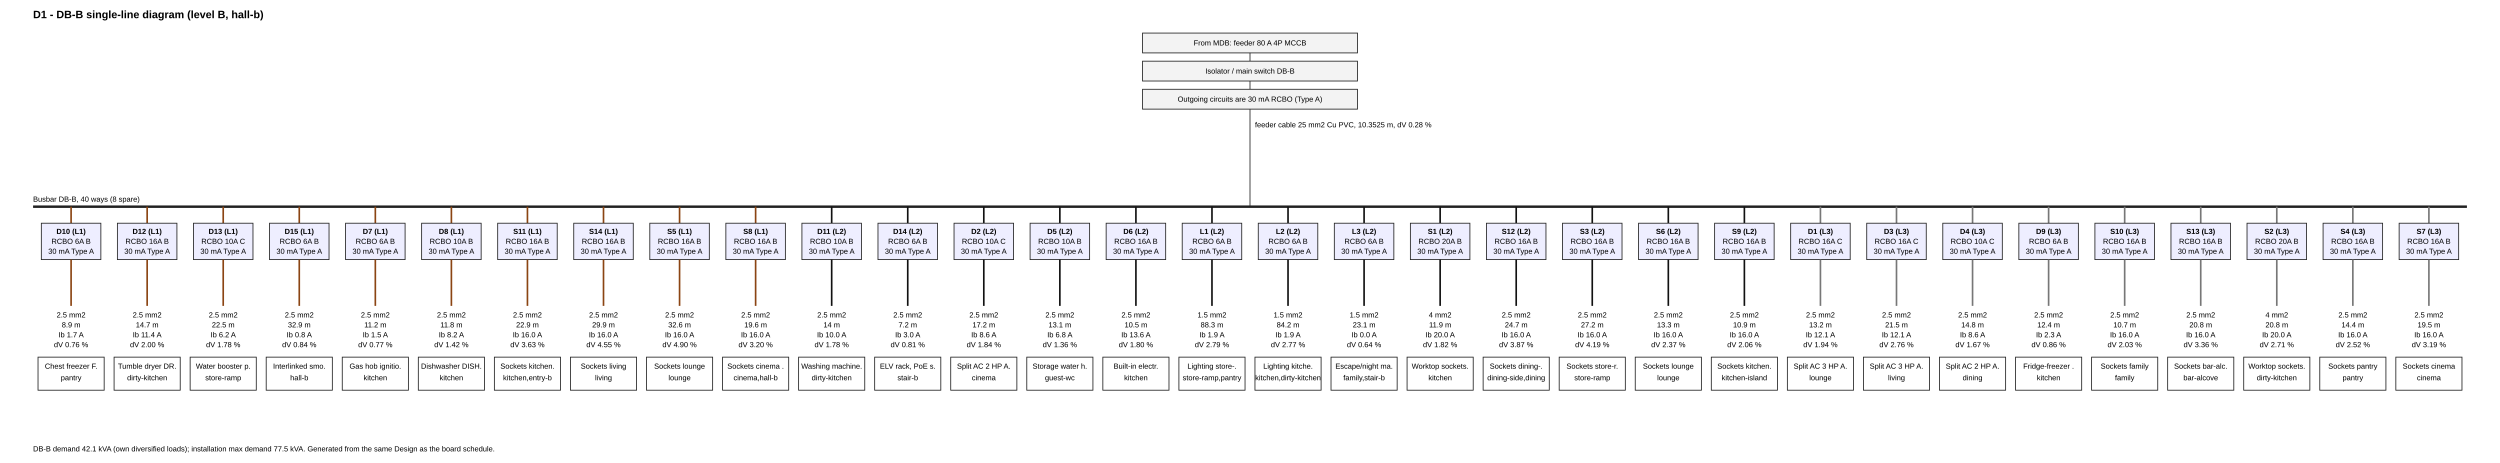
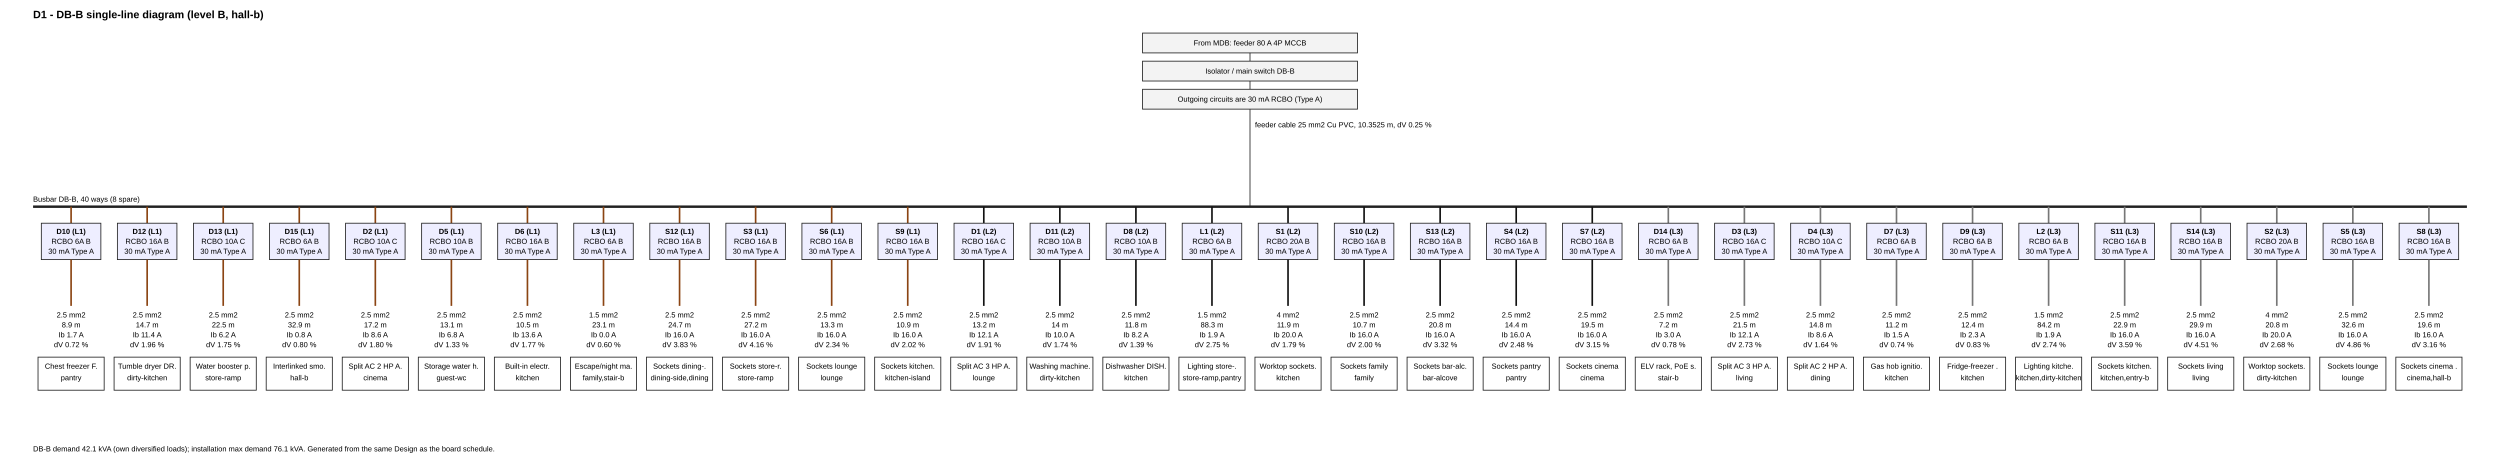
<svg xmlns="http://www.w3.org/2000/svg" width="3024" height="560" viewBox="0 0 3024 560" font-family="Arial,sans-serif" font-size="9">
  <rect width="3024" height="560" fill="#fff" />
  <text x="40" y="22" font-size="13" font-weight="bold">D1 - DB-B single-line diagram (level B, hall-b)</text>
  <rect x="1382" y="40" width="260" height="24" fill="#f3f3f3" stroke="#222" />
  <text x="1512" y="55" text-anchor="middle">From MDB: feeder 80 A 4P MCCB</text>
  <line x1="1512" y1="64" x2="1512" y2="74" stroke="#222" />
  <rect x="1382" y="74" width="260" height="24" fill="#f3f3f3" stroke="#222" />
  <text x="1512" y="89" text-anchor="middle">Isolator / main switch DB-B</text>
  <line x1="1512" y1="98" x2="1512" y2="108" stroke="#222" />
  <rect x="1382" y="108" width="260" height="24" fill="#f3f3f3" stroke="#222" />
  <text x="1512" y="123" text-anchor="middle">Outgoing circuits are 30 mA RCBO (Type A)</text>
  <line x1="1512" y1="132" x2="1512" y2="250" stroke="#222" />
-   <text x="1518" y="154">feeder cable 25 mm2 Cu PVC, 10.3525 m, dV 0.28 %</text>
+   <text x="1518" y="154">feeder cable 25 mm2 Cu PVC, 10.3525 m, dV 0.25 %</text>
  <line x1="40" y1="250" x2="2984" y2="250" stroke="#222" stroke-width="3" />
  <text x="40" y="244">Busbar DB-B, 40 ways (8 spare)</text>
  <g id="DB-B/D10">
    <line x1="86" y1="250" x2="86" y2="270" stroke="#8b4513" stroke-width="2" />
    <rect x="50" y="270" width="72" height="44" fill="#eef" stroke="#222" />
    <text x="86" y="283" text-anchor="middle" font-weight="bold">D10 (L1)</text>
    <text x="86" y="295" text-anchor="middle">RCBO 6A B</text>
    <text x="86" y="307" text-anchor="middle">30 mA Type A</text>
    <line x1="86" y1="314" x2="86" y2="370" stroke="#8b4513" stroke-width="2" />
    <text x="86" y="384" text-anchor="middle">2.5 mm2</text>
    <text x="86" y="396" text-anchor="middle">8.9 m</text>
    <text x="86" y="408" text-anchor="middle">Ib 1.7 A</text>
-     <text x="86" y="420" text-anchor="middle">dV 0.76 %</text>
+     <text x="86" y="420" text-anchor="middle">dV 0.72 %</text>
    <rect x="46" y="432" width="80" height="40" fill="#fff" stroke="#222" />
    <text x="86" y="446" text-anchor="middle">Chest freezer F.</text>
    <text x="86" y="460" text-anchor="middle">pantry</text>
  </g>
  <g id="DB-B/D12">
    <line x1="178" y1="250" x2="178" y2="270" stroke="#8b4513" stroke-width="2" />
    <rect x="142" y="270" width="72" height="44" fill="#eef" stroke="#222" />
    <text x="178" y="283" text-anchor="middle" font-weight="bold">D12 (L1)</text>
    <text x="178" y="295" text-anchor="middle">RCBO 16A B</text>
    <text x="178" y="307" text-anchor="middle">30 mA Type A</text>
    <line x1="178" y1="314" x2="178" y2="370" stroke="#8b4513" stroke-width="2" />
    <text x="178" y="384" text-anchor="middle">2.5 mm2</text>
    <text x="178" y="396" text-anchor="middle">14.7 m</text>
    <text x="178" y="408" text-anchor="middle">Ib 11.4 A</text>
-     <text x="178" y="420" text-anchor="middle">dV 2.00 %</text>
+     <text x="178" y="420" text-anchor="middle">dV 1.96 %</text>
    <rect x="138" y="432" width="80" height="40" fill="#fff" stroke="#222" />
    <text x="178" y="446" text-anchor="middle">Tumble dryer DR.</text>
    <text x="178" y="460" text-anchor="middle">dirty-kitchen</text>
  </g>
  <g id="DB-B/D13">
    <line x1="270" y1="250" x2="270" y2="270" stroke="#8b4513" stroke-width="2" />
    <rect x="234" y="270" width="72" height="44" fill="#eef" stroke="#222" />
    <text x="270" y="283" text-anchor="middle" font-weight="bold">D13 (L1)</text>
    <text x="270" y="295" text-anchor="middle">RCBO 10A C</text>
    <text x="270" y="307" text-anchor="middle">30 mA Type A</text>
    <line x1="270" y1="314" x2="270" y2="370" stroke="#8b4513" stroke-width="2" />
    <text x="270" y="384" text-anchor="middle">2.5 mm2</text>
    <text x="270" y="396" text-anchor="middle">22.5 m</text>
    <text x="270" y="408" text-anchor="middle">Ib 6.2 A</text>
-     <text x="270" y="420" text-anchor="middle">dV 1.78 %</text>
+     <text x="270" y="420" text-anchor="middle">dV 1.75 %</text>
    <rect x="230" y="432" width="80" height="40" fill="#fff" stroke="#222" />
    <text x="270" y="446" text-anchor="middle">Water booster p.</text>
    <text x="270" y="460" text-anchor="middle">store-ramp</text>
  </g>
  <g id="DB-B/D15">
    <line x1="362" y1="250" x2="362" y2="270" stroke="#8b4513" stroke-width="2" />
    <rect x="326" y="270" width="72" height="44" fill="#eef" stroke="#222" />
    <text x="362" y="283" text-anchor="middle" font-weight="bold">D15 (L1)</text>
    <text x="362" y="295" text-anchor="middle">RCBO 6A B</text>
    <text x="362" y="307" text-anchor="middle">30 mA Type A</text>
    <line x1="362" y1="314" x2="362" y2="370" stroke="#8b4513" stroke-width="2" />
    <text x="362" y="384" text-anchor="middle">2.5 mm2</text>
    <text x="362" y="396" text-anchor="middle">32.9 m</text>
    <text x="362" y="408" text-anchor="middle">Ib 0.8 A</text>
-     <text x="362" y="420" text-anchor="middle">dV 0.84 %</text>
+     <text x="362" y="420" text-anchor="middle">dV 0.80 %</text>
    <rect x="322" y="432" width="80" height="40" fill="#fff" stroke="#222" />
    <text x="362" y="446" text-anchor="middle">Interlinked smo.</text>
    <text x="362" y="460" text-anchor="middle">hall-b</text>
  </g>
-   <g id="DB-B/D7">
+   <g id="DB-B/D2">
    <line x1="454" y1="250" x2="454" y2="270" stroke="#8b4513" stroke-width="2" />
    <rect x="418" y="270" width="72" height="44" fill="#eef" stroke="#222" />
-     <text x="454" y="283" text-anchor="middle" font-weight="bold">D7 (L1)</text>
-     <text x="454" y="295" text-anchor="middle">RCBO 6A B</text>
+     <text x="454" y="283" text-anchor="middle" font-weight="bold">D2 (L1)</text>
+     <text x="454" y="295" text-anchor="middle">RCBO 10A C</text>
    <text x="454" y="307" text-anchor="middle">30 mA Type A</text>
    <line x1="454" y1="314" x2="454" y2="370" stroke="#8b4513" stroke-width="2" />
    <text x="454" y="384" text-anchor="middle">2.5 mm2</text>
-     <text x="454" y="396" text-anchor="middle">11.2 m</text>
-     <text x="454" y="408" text-anchor="middle">Ib 1.5 A</text>
-     <text x="454" y="420" text-anchor="middle">dV 0.77 %</text>
+     <text x="454" y="396" text-anchor="middle">17.2 m</text>
+     <text x="454" y="408" text-anchor="middle">Ib 8.6 A</text>
+     <text x="454" y="420" text-anchor="middle">dV 1.80 %</text>
    <rect x="414" y="432" width="80" height="40" fill="#fff" stroke="#222" />
-     <text x="454" y="446" text-anchor="middle">Gas hob ignitio.</text>
-     <text x="454" y="460" text-anchor="middle">kitchen</text>
-   </g>
-   <g id="DB-B/D8">
+     <text x="454" y="446" text-anchor="middle">Split AC 2 HP A.</text>
+     <text x="454" y="460" text-anchor="middle">cinema</text>
+   </g>
+   <g id="DB-B/D5">
    <line x1="546" y1="250" x2="546" y2="270" stroke="#8b4513" stroke-width="2" />
    <rect x="510" y="270" width="72" height="44" fill="#eef" stroke="#222" />
-     <text x="546" y="283" text-anchor="middle" font-weight="bold">D8 (L1)</text>
+     <text x="546" y="283" text-anchor="middle" font-weight="bold">D5 (L1)</text>
    <text x="546" y="295" text-anchor="middle">RCBO 10A B</text>
    <text x="546" y="307" text-anchor="middle">30 mA Type A</text>
    <line x1="546" y1="314" x2="546" y2="370" stroke="#8b4513" stroke-width="2" />
    <text x="546" y="384" text-anchor="middle">2.5 mm2</text>
-     <text x="546" y="396" text-anchor="middle">11.8 m</text>
-     <text x="546" y="408" text-anchor="middle">Ib 8.2 A</text>
-     <text x="546" y="420" text-anchor="middle">dV 1.42 %</text>
+     <text x="546" y="396" text-anchor="middle">13.1 m</text>
+     <text x="546" y="408" text-anchor="middle">Ib 6.8 A</text>
+     <text x="546" y="420" text-anchor="middle">dV 1.33 %</text>
    <rect x="506" y="432" width="80" height="40" fill="#fff" stroke="#222" />
-     <text x="546" y="446" text-anchor="middle">Dishwasher DISH.</text>
-     <text x="546" y="460" text-anchor="middle">kitchen</text>
-   </g>
-   <g id="DB-B/S11">
+     <text x="546" y="446" text-anchor="middle">Storage water h.</text>
+     <text x="546" y="460" text-anchor="middle">guest-wc</text>
+   </g>
+   <g id="DB-B/D6">
    <line x1="638" y1="250" x2="638" y2="270" stroke="#8b4513" stroke-width="2" />
    <rect x="602" y="270" width="72" height="44" fill="#eef" stroke="#222" />
-     <text x="638" y="283" text-anchor="middle" font-weight="bold">S11 (L1)</text>
+     <text x="638" y="283" text-anchor="middle" font-weight="bold">D6 (L1)</text>
    <text x="638" y="295" text-anchor="middle">RCBO 16A B</text>
    <text x="638" y="307" text-anchor="middle">30 mA Type A</text>
    <line x1="638" y1="314" x2="638" y2="370" stroke="#8b4513" stroke-width="2" />
    <text x="638" y="384" text-anchor="middle">2.5 mm2</text>
-     <text x="638" y="396" text-anchor="middle">22.9 m</text>
-     <text x="638" y="408" text-anchor="middle">Ib 16.0 A</text>
-     <text x="638" y="420" text-anchor="middle">dV 3.63 %</text>
+     <text x="638" y="396" text-anchor="middle">10.5 m</text>
+     <text x="638" y="408" text-anchor="middle">Ib 13.6 A</text>
+     <text x="638" y="420" text-anchor="middle">dV 1.77 %</text>
    <rect x="598" y="432" width="80" height="40" fill="#fff" stroke="#222" />
-     <text x="638" y="446" text-anchor="middle">Sockets kitchen.</text>
-     <text x="638" y="460" text-anchor="middle">kitchen,entry-b</text>
-   </g>
-   <g id="DB-B/S14">
+     <text x="638" y="446" text-anchor="middle">Built-in electr.</text>
+     <text x="638" y="460" text-anchor="middle">kitchen</text>
+   </g>
+   <g id="DB-B/L3">
    <line x1="730" y1="250" x2="730" y2="270" stroke="#8b4513" stroke-width="2" />
    <rect x="694" y="270" width="72" height="44" fill="#eef" stroke="#222" />
-     <text x="730" y="283" text-anchor="middle" font-weight="bold">S14 (L1)</text>
-     <text x="730" y="295" text-anchor="middle">RCBO 16A B</text>
+     <text x="730" y="283" text-anchor="middle" font-weight="bold">L3 (L1)</text>
+     <text x="730" y="295" text-anchor="middle">RCBO 6A B</text>
    <text x="730" y="307" text-anchor="middle">30 mA Type A</text>
    <line x1="730" y1="314" x2="730" y2="370" stroke="#8b4513" stroke-width="2" />
-     <text x="730" y="384" text-anchor="middle">2.5 mm2</text>
-     <text x="730" y="396" text-anchor="middle">29.9 m</text>
-     <text x="730" y="408" text-anchor="middle">Ib 16.0 A</text>
-     <text x="730" y="420" text-anchor="middle">dV 4.55 %</text>
+     <text x="730" y="384" text-anchor="middle">1.5 mm2</text>
+     <text x="730" y="396" text-anchor="middle">23.1 m</text>
+     <text x="730" y="408" text-anchor="middle">Ib 0.0 A</text>
+     <text x="730" y="420" text-anchor="middle">dV 0.60 %</text>
    <rect x="690" y="432" width="80" height="40" fill="#fff" stroke="#222" />
-     <text x="730" y="446" text-anchor="middle">Sockets living</text>
-     <text x="730" y="460" text-anchor="middle">living</text>
-   </g>
-   <g id="DB-B/S5">
+     <text x="730" y="446" text-anchor="middle">Escape/night ma.</text>
+     <text x="730" y="460" text-anchor="middle">family,stair-b</text>
+   </g>
+   <g id="DB-B/S12">
    <line x1="822" y1="250" x2="822" y2="270" stroke="#8b4513" stroke-width="2" />
    <rect x="786" y="270" width="72" height="44" fill="#eef" stroke="#222" />
-     <text x="822" y="283" text-anchor="middle" font-weight="bold">S5 (L1)</text>
+     <text x="822" y="283" text-anchor="middle" font-weight="bold">S12 (L1)</text>
    <text x="822" y="295" text-anchor="middle">RCBO 16A B</text>
    <text x="822" y="307" text-anchor="middle">30 mA Type A</text>
    <line x1="822" y1="314" x2="822" y2="370" stroke="#8b4513" stroke-width="2" />
    <text x="822" y="384" text-anchor="middle">2.5 mm2</text>
-     <text x="822" y="396" text-anchor="middle">32.6 m</text>
+     <text x="822" y="396" text-anchor="middle">24.7 m</text>
    <text x="822" y="408" text-anchor="middle">Ib 16.0 A</text>
-     <text x="822" y="420" text-anchor="middle">dV 4.90 %</text>
+     <text x="822" y="420" text-anchor="middle">dV 3.83 %</text>
    <rect x="782" y="432" width="80" height="40" fill="#fff" stroke="#222" />
-     <text x="822" y="446" text-anchor="middle">Sockets lounge</text>
-     <text x="822" y="460" text-anchor="middle">lounge</text>
-   </g>
-   <g id="DB-B/S8">
+     <text x="822" y="446" text-anchor="middle">Sockets dining-.</text>
+     <text x="822" y="460" text-anchor="middle">dining-side,dining</text>
+   </g>
+   <g id="DB-B/S3">
    <line x1="914" y1="250" x2="914" y2="270" stroke="#8b4513" stroke-width="2" />
    <rect x="878" y="270" width="72" height="44" fill="#eef" stroke="#222" />
-     <text x="914" y="283" text-anchor="middle" font-weight="bold">S8 (L1)</text>
+     <text x="914" y="283" text-anchor="middle" font-weight="bold">S3 (L1)</text>
    <text x="914" y="295" text-anchor="middle">RCBO 16A B</text>
    <text x="914" y="307" text-anchor="middle">30 mA Type A</text>
    <line x1="914" y1="314" x2="914" y2="370" stroke="#8b4513" stroke-width="2" />
    <text x="914" y="384" text-anchor="middle">2.5 mm2</text>
-     <text x="914" y="396" text-anchor="middle">19.6 m</text>
+     <text x="914" y="396" text-anchor="middle">27.2 m</text>
    <text x="914" y="408" text-anchor="middle">Ib 16.0 A</text>
-     <text x="914" y="420" text-anchor="middle">dV 3.20 %</text>
+     <text x="914" y="420" text-anchor="middle">dV 4.16 %</text>
    <rect x="874" y="432" width="80" height="40" fill="#fff" stroke="#222" />
-     <text x="914" y="446" text-anchor="middle">Sockets cinema .</text>
-     <text x="914" y="460" text-anchor="middle">cinema,hall-b</text>
-   </g>
-   <g id="DB-B/D11">
-     <line x1="1006" y1="250" x2="1006" y2="270" stroke="#111" stroke-width="2" />
+     <text x="914" y="446" text-anchor="middle">Sockets store-r.</text>
+     <text x="914" y="460" text-anchor="middle">store-ramp</text>
+   </g>
+   <g id="DB-B/S6">
+     <line x1="1006" y1="250" x2="1006" y2="270" stroke="#8b4513" stroke-width="2" />
    <rect x="970" y="270" width="72" height="44" fill="#eef" stroke="#222" />
-     <text x="1006" y="283" text-anchor="middle" font-weight="bold">D11 (L2)</text>
-     <text x="1006" y="295" text-anchor="middle">RCBO 10A B</text>
+     <text x="1006" y="283" text-anchor="middle" font-weight="bold">S6 (L1)</text>
+     <text x="1006" y="295" text-anchor="middle">RCBO 16A B</text>
    <text x="1006" y="307" text-anchor="middle">30 mA Type A</text>
-     <line x1="1006" y1="314" x2="1006" y2="370" stroke="#111" stroke-width="2" />
+     <line x1="1006" y1="314" x2="1006" y2="370" stroke="#8b4513" stroke-width="2" />
    <text x="1006" y="384" text-anchor="middle">2.5 mm2</text>
-     <text x="1006" y="396" text-anchor="middle">14 m</text>
-     <text x="1006" y="408" text-anchor="middle">Ib 10.0 A</text>
-     <text x="1006" y="420" text-anchor="middle">dV 1.78 %</text>
+     <text x="1006" y="396" text-anchor="middle">13.3 m</text>
+     <text x="1006" y="408" text-anchor="middle">Ib 16.0 A</text>
+     <text x="1006" y="420" text-anchor="middle">dV 2.34 %</text>
    <rect x="966" y="432" width="80" height="40" fill="#fff" stroke="#222" />
-     <text x="1006" y="446" text-anchor="middle">Washing machine.</text>
-     <text x="1006" y="460" text-anchor="middle">dirty-kitchen</text>
-   </g>
-   <g id="DB-B/D14">
-     <line x1="1098" y1="250" x2="1098" y2="270" stroke="#111" stroke-width="2" />
+     <text x="1006" y="446" text-anchor="middle">Sockets lounge</text>
+     <text x="1006" y="460" text-anchor="middle">lounge</text>
+   </g>
+   <g id="DB-B/S9">
+     <line x1="1098" y1="250" x2="1098" y2="270" stroke="#8b4513" stroke-width="2" />
    <rect x="1062" y="270" width="72" height="44" fill="#eef" stroke="#222" />
-     <text x="1098" y="283" text-anchor="middle" font-weight="bold">D14 (L2)</text>
-     <text x="1098" y="295" text-anchor="middle">RCBO 6A B</text>
+     <text x="1098" y="283" text-anchor="middle" font-weight="bold">S9 (L1)</text>
+     <text x="1098" y="295" text-anchor="middle">RCBO 16A B</text>
    <text x="1098" y="307" text-anchor="middle">30 mA Type A</text>
-     <line x1="1098" y1="314" x2="1098" y2="370" stroke="#111" stroke-width="2" />
+     <line x1="1098" y1="314" x2="1098" y2="370" stroke="#8b4513" stroke-width="2" />
    <text x="1098" y="384" text-anchor="middle">2.5 mm2</text>
-     <text x="1098" y="396" text-anchor="middle">7.2 m</text>
-     <text x="1098" y="408" text-anchor="middle">Ib 3.0 A</text>
-     <text x="1098" y="420" text-anchor="middle">dV 0.81 %</text>
+     <text x="1098" y="396" text-anchor="middle">10.9 m</text>
+     <text x="1098" y="408" text-anchor="middle">Ib 16.0 A</text>
+     <text x="1098" y="420" text-anchor="middle">dV 2.02 %</text>
    <rect x="1058" y="432" width="80" height="40" fill="#fff" stroke="#222" />
-     <text x="1098" y="446" text-anchor="middle">ELV rack, PoE s.</text>
-     <text x="1098" y="460" text-anchor="middle">stair-b</text>
-   </g>
-   <g id="DB-B/D2">
+     <text x="1098" y="446" text-anchor="middle">Sockets kitchen.</text>
+     <text x="1098" y="460" text-anchor="middle">kitchen-island</text>
+   </g>
+   <g id="DB-B/D1">
    <line x1="1190" y1="250" x2="1190" y2="270" stroke="#111" stroke-width="2" />
    <rect x="1154" y="270" width="72" height="44" fill="#eef" stroke="#222" />
-     <text x="1190" y="283" text-anchor="middle" font-weight="bold">D2 (L2)</text>
-     <text x="1190" y="295" text-anchor="middle">RCBO 10A C</text>
+     <text x="1190" y="283" text-anchor="middle" font-weight="bold">D1 (L2)</text>
+     <text x="1190" y="295" text-anchor="middle">RCBO 16A C</text>
    <text x="1190" y="307" text-anchor="middle">30 mA Type A</text>
    <line x1="1190" y1="314" x2="1190" y2="370" stroke="#111" stroke-width="2" />
    <text x="1190" y="384" text-anchor="middle">2.5 mm2</text>
-     <text x="1190" y="396" text-anchor="middle">17.2 m</text>
-     <text x="1190" y="408" text-anchor="middle">Ib 8.6 A</text>
-     <text x="1190" y="420" text-anchor="middle">dV 1.84 %</text>
+     <text x="1190" y="396" text-anchor="middle">13.2 m</text>
+     <text x="1190" y="408" text-anchor="middle">Ib 12.1 A</text>
+     <text x="1190" y="420" text-anchor="middle">dV 1.91 %</text>
    <rect x="1150" y="432" width="80" height="40" fill="#fff" stroke="#222" />
-     <text x="1190" y="446" text-anchor="middle">Split AC 2 HP A.</text>
-     <text x="1190" y="460" text-anchor="middle">cinema</text>
-   </g>
-   <g id="DB-B/D5">
+     <text x="1190" y="446" text-anchor="middle">Split AC 3 HP A.</text>
+     <text x="1190" y="460" text-anchor="middle">lounge</text>
+   </g>
+   <g id="DB-B/D11">
    <line x1="1282" y1="250" x2="1282" y2="270" stroke="#111" stroke-width="2" />
    <rect x="1246" y="270" width="72" height="44" fill="#eef" stroke="#222" />
-     <text x="1282" y="283" text-anchor="middle" font-weight="bold">D5 (L2)</text>
+     <text x="1282" y="283" text-anchor="middle" font-weight="bold">D11 (L2)</text>
    <text x="1282" y="295" text-anchor="middle">RCBO 10A B</text>
    <text x="1282" y="307" text-anchor="middle">30 mA Type A</text>
    <line x1="1282" y1="314" x2="1282" y2="370" stroke="#111" stroke-width="2" />
    <text x="1282" y="384" text-anchor="middle">2.5 mm2</text>
-     <text x="1282" y="396" text-anchor="middle">13.1 m</text>
-     <text x="1282" y="408" text-anchor="middle">Ib 6.8 A</text>
-     <text x="1282" y="420" text-anchor="middle">dV 1.36 %</text>
+     <text x="1282" y="396" text-anchor="middle">14 m</text>
+     <text x="1282" y="408" text-anchor="middle">Ib 10.0 A</text>
+     <text x="1282" y="420" text-anchor="middle">dV 1.74 %</text>
    <rect x="1242" y="432" width="80" height="40" fill="#fff" stroke="#222" />
-     <text x="1282" y="446" text-anchor="middle">Storage water h.</text>
-     <text x="1282" y="460" text-anchor="middle">guest-wc</text>
-   </g>
-   <g id="DB-B/D6">
+     <text x="1282" y="446" text-anchor="middle">Washing machine.</text>
+     <text x="1282" y="460" text-anchor="middle">dirty-kitchen</text>
+   </g>
+   <g id="DB-B/D8">
    <line x1="1374" y1="250" x2="1374" y2="270" stroke="#111" stroke-width="2" />
    <rect x="1338" y="270" width="72" height="44" fill="#eef" stroke="#222" />
-     <text x="1374" y="283" text-anchor="middle" font-weight="bold">D6 (L2)</text>
-     <text x="1374" y="295" text-anchor="middle">RCBO 16A B</text>
+     <text x="1374" y="283" text-anchor="middle" font-weight="bold">D8 (L2)</text>
+     <text x="1374" y="295" text-anchor="middle">RCBO 10A B</text>
    <text x="1374" y="307" text-anchor="middle">30 mA Type A</text>
    <line x1="1374" y1="314" x2="1374" y2="370" stroke="#111" stroke-width="2" />
    <text x="1374" y="384" text-anchor="middle">2.5 mm2</text>
-     <text x="1374" y="396" text-anchor="middle">10.5 m</text>
-     <text x="1374" y="408" text-anchor="middle">Ib 13.6 A</text>
-     <text x="1374" y="420" text-anchor="middle">dV 1.80 %</text>
+     <text x="1374" y="396" text-anchor="middle">11.8 m</text>
+     <text x="1374" y="408" text-anchor="middle">Ib 8.2 A</text>
+     <text x="1374" y="420" text-anchor="middle">dV 1.39 %</text>
    <rect x="1334" y="432" width="80" height="40" fill="#fff" stroke="#222" />
-     <text x="1374" y="446" text-anchor="middle">Built-in electr.</text>
+     <text x="1374" y="446" text-anchor="middle">Dishwasher DISH.</text>
    <text x="1374" y="460" text-anchor="middle">kitchen</text>
  </g>
  <g id="DB-B/L1">
    <line x1="1466" y1="250" x2="1466" y2="270" stroke="#111" stroke-width="2" />
    <rect x="1430" y="270" width="72" height="44" fill="#eef" stroke="#222" />
    <text x="1466" y="283" text-anchor="middle" font-weight="bold">L1 (L2)</text>
    <text x="1466" y="295" text-anchor="middle">RCBO 6A B</text>
    <text x="1466" y="307" text-anchor="middle">30 mA Type A</text>
    <line x1="1466" y1="314" x2="1466" y2="370" stroke="#111" stroke-width="2" />
    <text x="1466" y="384" text-anchor="middle">1.5 mm2</text>
    <text x="1466" y="396" text-anchor="middle">88.3 m</text>
    <text x="1466" y="408" text-anchor="middle">Ib 1.9 A</text>
-     <text x="1466" y="420" text-anchor="middle">dV 2.79 %</text>
+     <text x="1466" y="420" text-anchor="middle">dV 2.75 %</text>
    <rect x="1426" y="432" width="80" height="40" fill="#fff" stroke="#222" />
    <text x="1466" y="446" text-anchor="middle">Lighting store-.</text>
    <text x="1466" y="460" text-anchor="middle">store-ramp,pantry</text>
  </g>
-   <g id="DB-B/L2">
+   <g id="DB-B/S1">
    <line x1="1558" y1="250" x2="1558" y2="270" stroke="#111" stroke-width="2" />
    <rect x="1522" y="270" width="72" height="44" fill="#eef" stroke="#222" />
-     <text x="1558" y="283" text-anchor="middle" font-weight="bold">L2 (L2)</text>
-     <text x="1558" y="295" text-anchor="middle">RCBO 6A B</text>
+     <text x="1558" y="283" text-anchor="middle" font-weight="bold">S1 (L2)</text>
+     <text x="1558" y="295" text-anchor="middle">RCBO 20A B</text>
    <text x="1558" y="307" text-anchor="middle">30 mA Type A</text>
    <line x1="1558" y1="314" x2="1558" y2="370" stroke="#111" stroke-width="2" />
-     <text x="1558" y="384" text-anchor="middle">1.5 mm2</text>
-     <text x="1558" y="396" text-anchor="middle">84.2 m</text>
-     <text x="1558" y="408" text-anchor="middle">Ib 1.9 A</text>
-     <text x="1558" y="420" text-anchor="middle">dV 2.77 %</text>
+     <text x="1558" y="384" text-anchor="middle">4 mm2</text>
+     <text x="1558" y="396" text-anchor="middle">11.9 m</text>
+     <text x="1558" y="408" text-anchor="middle">Ib 20.0 A</text>
+     <text x="1558" y="420" text-anchor="middle">dV 1.79 %</text>
    <rect x="1518" y="432" width="80" height="40" fill="#fff" stroke="#222" />
-     <text x="1558" y="446" text-anchor="middle">Lighting kitche.</text>
-     <text x="1558" y="460" text-anchor="middle">kitchen,dirty-kitchen</text>
-   </g>
-   <g id="DB-B/L3">
+     <text x="1558" y="446" text-anchor="middle">Worktop sockets.</text>
+     <text x="1558" y="460" text-anchor="middle">kitchen</text>
+   </g>
+   <g id="DB-B/S10">
    <line x1="1650" y1="250" x2="1650" y2="270" stroke="#111" stroke-width="2" />
    <rect x="1614" y="270" width="72" height="44" fill="#eef" stroke="#222" />
-     <text x="1650" y="283" text-anchor="middle" font-weight="bold">L3 (L2)</text>
-     <text x="1650" y="295" text-anchor="middle">RCBO 6A B</text>
+     <text x="1650" y="283" text-anchor="middle" font-weight="bold">S10 (L2)</text>
+     <text x="1650" y="295" text-anchor="middle">RCBO 16A B</text>
    <text x="1650" y="307" text-anchor="middle">30 mA Type A</text>
    <line x1="1650" y1="314" x2="1650" y2="370" stroke="#111" stroke-width="2" />
-     <text x="1650" y="384" text-anchor="middle">1.5 mm2</text>
-     <text x="1650" y="396" text-anchor="middle">23.1 m</text>
-     <text x="1650" y="408" text-anchor="middle">Ib 0.0 A</text>
-     <text x="1650" y="420" text-anchor="middle">dV 0.64 %</text>
+     <text x="1650" y="384" text-anchor="middle">2.5 mm2</text>
+     <text x="1650" y="396" text-anchor="middle">10.7 m</text>
+     <text x="1650" y="408" text-anchor="middle">Ib 16.0 A</text>
+     <text x="1650" y="420" text-anchor="middle">dV 2.00 %</text>
    <rect x="1610" y="432" width="80" height="40" fill="#fff" stroke="#222" />
-     <text x="1650" y="446" text-anchor="middle">Escape/night ma.</text>
-     <text x="1650" y="460" text-anchor="middle">family,stair-b</text>
-   </g>
-   <g id="DB-B/S1">
+     <text x="1650" y="446" text-anchor="middle">Sockets family</text>
+     <text x="1650" y="460" text-anchor="middle">family</text>
+   </g>
+   <g id="DB-B/S13">
    <line x1="1742" y1="250" x2="1742" y2="270" stroke="#111" stroke-width="2" />
    <rect x="1706" y="270" width="72" height="44" fill="#eef" stroke="#222" />
-     <text x="1742" y="283" text-anchor="middle" font-weight="bold">S1 (L2)</text>
-     <text x="1742" y="295" text-anchor="middle">RCBO 20A B</text>
+     <text x="1742" y="283" text-anchor="middle" font-weight="bold">S13 (L2)</text>
+     <text x="1742" y="295" text-anchor="middle">RCBO 16A B</text>
    <text x="1742" y="307" text-anchor="middle">30 mA Type A</text>
    <line x1="1742" y1="314" x2="1742" y2="370" stroke="#111" stroke-width="2" />
-     <text x="1742" y="384" text-anchor="middle">4 mm2</text>
-     <text x="1742" y="396" text-anchor="middle">11.9 m</text>
-     <text x="1742" y="408" text-anchor="middle">Ib 20.0 A</text>
-     <text x="1742" y="420" text-anchor="middle">dV 1.82 %</text>
+     <text x="1742" y="384" text-anchor="middle">2.5 mm2</text>
+     <text x="1742" y="396" text-anchor="middle">20.8 m</text>
+     <text x="1742" y="408" text-anchor="middle">Ib 16.0 A</text>
+     <text x="1742" y="420" text-anchor="middle">dV 3.32 %</text>
    <rect x="1702" y="432" width="80" height="40" fill="#fff" stroke="#222" />
-     <text x="1742" y="446" text-anchor="middle">Worktop sockets.</text>
-     <text x="1742" y="460" text-anchor="middle">kitchen</text>
-   </g>
-   <g id="DB-B/S12">
+     <text x="1742" y="446" text-anchor="middle">Sockets bar-alc.</text>
+     <text x="1742" y="460" text-anchor="middle">bar-alcove</text>
+   </g>
+   <g id="DB-B/S4">
    <line x1="1834" y1="250" x2="1834" y2="270" stroke="#111" stroke-width="2" />
    <rect x="1798" y="270" width="72" height="44" fill="#eef" stroke="#222" />
-     <text x="1834" y="283" text-anchor="middle" font-weight="bold">S12 (L2)</text>
+     <text x="1834" y="283" text-anchor="middle" font-weight="bold">S4 (L2)</text>
    <text x="1834" y="295" text-anchor="middle">RCBO 16A B</text>
    <text x="1834" y="307" text-anchor="middle">30 mA Type A</text>
    <line x1="1834" y1="314" x2="1834" y2="370" stroke="#111" stroke-width="2" />
    <text x="1834" y="384" text-anchor="middle">2.5 mm2</text>
-     <text x="1834" y="396" text-anchor="middle">24.7 m</text>
+     <text x="1834" y="396" text-anchor="middle">14.4 m</text>
    <text x="1834" y="408" text-anchor="middle">Ib 16.0 A</text>
-     <text x="1834" y="420" text-anchor="middle">dV 3.87 %</text>
+     <text x="1834" y="420" text-anchor="middle">dV 2.48 %</text>
    <rect x="1794" y="432" width="80" height="40" fill="#fff" stroke="#222" />
-     <text x="1834" y="446" text-anchor="middle">Sockets dining-.</text>
-     <text x="1834" y="460" text-anchor="middle">dining-side,dining</text>
-   </g>
-   <g id="DB-B/S3">
+     <text x="1834" y="446" text-anchor="middle">Sockets pantry</text>
+     <text x="1834" y="460" text-anchor="middle">pantry</text>
+   </g>
+   <g id="DB-B/S7">
    <line x1="1926" y1="250" x2="1926" y2="270" stroke="#111" stroke-width="2" />
    <rect x="1890" y="270" width="72" height="44" fill="#eef" stroke="#222" />
-     <text x="1926" y="283" text-anchor="middle" font-weight="bold">S3 (L2)</text>
+     <text x="1926" y="283" text-anchor="middle" font-weight="bold">S7 (L2)</text>
    <text x="1926" y="295" text-anchor="middle">RCBO 16A B</text>
    <text x="1926" y="307" text-anchor="middle">30 mA Type A</text>
    <line x1="1926" y1="314" x2="1926" y2="370" stroke="#111" stroke-width="2" />
    <text x="1926" y="384" text-anchor="middle">2.5 mm2</text>
-     <text x="1926" y="396" text-anchor="middle">27.2 m</text>
+     <text x="1926" y="396" text-anchor="middle">19.5 m</text>
    <text x="1926" y="408" text-anchor="middle">Ib 16.0 A</text>
-     <text x="1926" y="420" text-anchor="middle">dV 4.19 %</text>
+     <text x="1926" y="420" text-anchor="middle">dV 3.15 %</text>
    <rect x="1886" y="432" width="80" height="40" fill="#fff" stroke="#222" />
-     <text x="1926" y="446" text-anchor="middle">Sockets store-r.</text>
-     <text x="1926" y="460" text-anchor="middle">store-ramp</text>
-   </g>
-   <g id="DB-B/S6">
-     <line x1="2018" y1="250" x2="2018" y2="270" stroke="#111" stroke-width="2" />
+     <text x="1926" y="446" text-anchor="middle">Sockets cinema</text>
+     <text x="1926" y="460" text-anchor="middle">cinema</text>
+   </g>
+   <g id="DB-B/D14">
+     <line x1="2018" y1="250" x2="2018" y2="270" stroke="#777" stroke-width="2" />
    <rect x="1982" y="270" width="72" height="44" fill="#eef" stroke="#222" />
-     <text x="2018" y="283" text-anchor="middle" font-weight="bold">S6 (L2)</text>
-     <text x="2018" y="295" text-anchor="middle">RCBO 16A B</text>
+     <text x="2018" y="283" text-anchor="middle" font-weight="bold">D14 (L3)</text>
+     <text x="2018" y="295" text-anchor="middle">RCBO 6A B</text>
    <text x="2018" y="307" text-anchor="middle">30 mA Type A</text>
-     <line x1="2018" y1="314" x2="2018" y2="370" stroke="#111" stroke-width="2" />
+     <line x1="2018" y1="314" x2="2018" y2="370" stroke="#777" stroke-width="2" />
    <text x="2018" y="384" text-anchor="middle">2.5 mm2</text>
-     <text x="2018" y="396" text-anchor="middle">13.3 m</text>
-     <text x="2018" y="408" text-anchor="middle">Ib 16.0 A</text>
-     <text x="2018" y="420" text-anchor="middle">dV 2.37 %</text>
+     <text x="2018" y="396" text-anchor="middle">7.2 m</text>
+     <text x="2018" y="408" text-anchor="middle">Ib 3.0 A</text>
+     <text x="2018" y="420" text-anchor="middle">dV 0.78 %</text>
    <rect x="1978" y="432" width="80" height="40" fill="#fff" stroke="#222" />
-     <text x="2018" y="446" text-anchor="middle">Sockets lounge</text>
-     <text x="2018" y="460" text-anchor="middle">lounge</text>
-   </g>
-   <g id="DB-B/S9">
-     <line x1="2110" y1="250" x2="2110" y2="270" stroke="#111" stroke-width="2" />
+     <text x="2018" y="446" text-anchor="middle">ELV rack, PoE s.</text>
+     <text x="2018" y="460" text-anchor="middle">stair-b</text>
+   </g>
+   <g id="DB-B/D3">
+     <line x1="2110" y1="250" x2="2110" y2="270" stroke="#777" stroke-width="2" />
    <rect x="2074" y="270" width="72" height="44" fill="#eef" stroke="#222" />
-     <text x="2110" y="283" text-anchor="middle" font-weight="bold">S9 (L2)</text>
-     <text x="2110" y="295" text-anchor="middle">RCBO 16A B</text>
+     <text x="2110" y="283" text-anchor="middle" font-weight="bold">D3 (L3)</text>
+     <text x="2110" y="295" text-anchor="middle">RCBO 16A C</text>
    <text x="2110" y="307" text-anchor="middle">30 mA Type A</text>
-     <line x1="2110" y1="314" x2="2110" y2="370" stroke="#111" stroke-width="2" />
+     <line x1="2110" y1="314" x2="2110" y2="370" stroke="#777" stroke-width="2" />
    <text x="2110" y="384" text-anchor="middle">2.5 mm2</text>
-     <text x="2110" y="396" text-anchor="middle">10.9 m</text>
-     <text x="2110" y="408" text-anchor="middle">Ib 16.0 A</text>
-     <text x="2110" y="420" text-anchor="middle">dV 2.06 %</text>
+     <text x="2110" y="396" text-anchor="middle">21.5 m</text>
+     <text x="2110" y="408" text-anchor="middle">Ib 12.1 A</text>
+     <text x="2110" y="420" text-anchor="middle">dV 2.73 %</text>
    <rect x="2070" y="432" width="80" height="40" fill="#fff" stroke="#222" />
-     <text x="2110" y="446" text-anchor="middle">Sockets kitchen.</text>
-     <text x="2110" y="460" text-anchor="middle">kitchen-island</text>
-   </g>
-   <g id="DB-B/D1">
+     <text x="2110" y="446" text-anchor="middle">Split AC 3 HP A.</text>
+     <text x="2110" y="460" text-anchor="middle">living</text>
+   </g>
+   <g id="DB-B/D4">
    <line x1="2202" y1="250" x2="2202" y2="270" stroke="#777" stroke-width="2" />
    <rect x="2166" y="270" width="72" height="44" fill="#eef" stroke="#222" />
-     <text x="2202" y="283" text-anchor="middle" font-weight="bold">D1 (L3)</text>
-     <text x="2202" y="295" text-anchor="middle">RCBO 16A C</text>
+     <text x="2202" y="283" text-anchor="middle" font-weight="bold">D4 (L3)</text>
+     <text x="2202" y="295" text-anchor="middle">RCBO 10A C</text>
    <text x="2202" y="307" text-anchor="middle">30 mA Type A</text>
    <line x1="2202" y1="314" x2="2202" y2="370" stroke="#777" stroke-width="2" />
    <text x="2202" y="384" text-anchor="middle">2.5 mm2</text>
-     <text x="2202" y="396" text-anchor="middle">13.2 m</text>
-     <text x="2202" y="408" text-anchor="middle">Ib 12.1 A</text>
-     <text x="2202" y="420" text-anchor="middle">dV 1.94 %</text>
+     <text x="2202" y="396" text-anchor="middle">14.8 m</text>
+     <text x="2202" y="408" text-anchor="middle">Ib 8.6 A</text>
+     <text x="2202" y="420" text-anchor="middle">dV 1.64 %</text>
    <rect x="2162" y="432" width="80" height="40" fill="#fff" stroke="#222" />
-     <text x="2202" y="446" text-anchor="middle">Split AC 3 HP A.</text>
-     <text x="2202" y="460" text-anchor="middle">lounge</text>
-   </g>
-   <g id="DB-B/D3">
+     <text x="2202" y="446" text-anchor="middle">Split AC 2 HP A.</text>
+     <text x="2202" y="460" text-anchor="middle">dining</text>
+   </g>
+   <g id="DB-B/D7">
    <line x1="2294" y1="250" x2="2294" y2="270" stroke="#777" stroke-width="2" />
    <rect x="2258" y="270" width="72" height="44" fill="#eef" stroke="#222" />
-     <text x="2294" y="283" text-anchor="middle" font-weight="bold">D3 (L3)</text>
-     <text x="2294" y="295" text-anchor="middle">RCBO 16A C</text>
+     <text x="2294" y="283" text-anchor="middle" font-weight="bold">D7 (L3)</text>
+     <text x="2294" y="295" text-anchor="middle">RCBO 6A B</text>
    <text x="2294" y="307" text-anchor="middle">30 mA Type A</text>
    <line x1="2294" y1="314" x2="2294" y2="370" stroke="#777" stroke-width="2" />
    <text x="2294" y="384" text-anchor="middle">2.5 mm2</text>
-     <text x="2294" y="396" text-anchor="middle">21.5 m</text>
-     <text x="2294" y="408" text-anchor="middle">Ib 12.1 A</text>
-     <text x="2294" y="420" text-anchor="middle">dV 2.76 %</text>
+     <text x="2294" y="396" text-anchor="middle">11.2 m</text>
+     <text x="2294" y="408" text-anchor="middle">Ib 1.5 A</text>
+     <text x="2294" y="420" text-anchor="middle">dV 0.74 %</text>
    <rect x="2254" y="432" width="80" height="40" fill="#fff" stroke="#222" />
-     <text x="2294" y="446" text-anchor="middle">Split AC 3 HP A.</text>
-     <text x="2294" y="460" text-anchor="middle">living</text>
-   </g>
-   <g id="DB-B/D4">
+     <text x="2294" y="446" text-anchor="middle">Gas hob ignitio.</text>
+     <text x="2294" y="460" text-anchor="middle">kitchen</text>
+   </g>
+   <g id="DB-B/D9">
    <line x1="2386" y1="250" x2="2386" y2="270" stroke="#777" stroke-width="2" />
    <rect x="2350" y="270" width="72" height="44" fill="#eef" stroke="#222" />
-     <text x="2386" y="283" text-anchor="middle" font-weight="bold">D4 (L3)</text>
-     <text x="2386" y="295" text-anchor="middle">RCBO 10A C</text>
+     <text x="2386" y="283" text-anchor="middle" font-weight="bold">D9 (L3)</text>
+     <text x="2386" y="295" text-anchor="middle">RCBO 6A B</text>
    <text x="2386" y="307" text-anchor="middle">30 mA Type A</text>
    <line x1="2386" y1="314" x2="2386" y2="370" stroke="#777" stroke-width="2" />
    <text x="2386" y="384" text-anchor="middle">2.5 mm2</text>
-     <text x="2386" y="396" text-anchor="middle">14.8 m</text>
-     <text x="2386" y="408" text-anchor="middle">Ib 8.6 A</text>
-     <text x="2386" y="420" text-anchor="middle">dV 1.67 %</text>
+     <text x="2386" y="396" text-anchor="middle">12.4 m</text>
+     <text x="2386" y="408" text-anchor="middle">Ib 2.3 A</text>
+     <text x="2386" y="420" text-anchor="middle">dV 0.83 %</text>
    <rect x="2346" y="432" width="80" height="40" fill="#fff" stroke="#222" />
-     <text x="2386" y="446" text-anchor="middle">Split AC 2 HP A.</text>
-     <text x="2386" y="460" text-anchor="middle">dining</text>
-   </g>
-   <g id="DB-B/D9">
+     <text x="2386" y="446" text-anchor="middle">Fridge-freezer .</text>
+     <text x="2386" y="460" text-anchor="middle">kitchen</text>
+   </g>
+   <g id="DB-B/L2">
    <line x1="2478" y1="250" x2="2478" y2="270" stroke="#777" stroke-width="2" />
    <rect x="2442" y="270" width="72" height="44" fill="#eef" stroke="#222" />
-     <text x="2478" y="283" text-anchor="middle" font-weight="bold">D9 (L3)</text>
+     <text x="2478" y="283" text-anchor="middle" font-weight="bold">L2 (L3)</text>
    <text x="2478" y="295" text-anchor="middle">RCBO 6A B</text>
    <text x="2478" y="307" text-anchor="middle">30 mA Type A</text>
    <line x1="2478" y1="314" x2="2478" y2="370" stroke="#777" stroke-width="2" />
-     <text x="2478" y="384" text-anchor="middle">2.5 mm2</text>
-     <text x="2478" y="396" text-anchor="middle">12.4 m</text>
-     <text x="2478" y="408" text-anchor="middle">Ib 2.3 A</text>
-     <text x="2478" y="420" text-anchor="middle">dV 0.86 %</text>
+     <text x="2478" y="384" text-anchor="middle">1.5 mm2</text>
+     <text x="2478" y="396" text-anchor="middle">84.2 m</text>
+     <text x="2478" y="408" text-anchor="middle">Ib 1.9 A</text>
+     <text x="2478" y="420" text-anchor="middle">dV 2.74 %</text>
    <rect x="2438" y="432" width="80" height="40" fill="#fff" stroke="#222" />
-     <text x="2478" y="446" text-anchor="middle">Fridge-freezer .</text>
-     <text x="2478" y="460" text-anchor="middle">kitchen</text>
-   </g>
-   <g id="DB-B/S10">
+     <text x="2478" y="446" text-anchor="middle">Lighting kitche.</text>
+     <text x="2478" y="460" text-anchor="middle">kitchen,dirty-kitchen</text>
+   </g>
+   <g id="DB-B/S11">
    <line x1="2570" y1="250" x2="2570" y2="270" stroke="#777" stroke-width="2" />
    <rect x="2534" y="270" width="72" height="44" fill="#eef" stroke="#222" />
-     <text x="2570" y="283" text-anchor="middle" font-weight="bold">S10 (L3)</text>
+     <text x="2570" y="283" text-anchor="middle" font-weight="bold">S11 (L3)</text>
    <text x="2570" y="295" text-anchor="middle">RCBO 16A B</text>
    <text x="2570" y="307" text-anchor="middle">30 mA Type A</text>
    <line x1="2570" y1="314" x2="2570" y2="370" stroke="#777" stroke-width="2" />
    <text x="2570" y="384" text-anchor="middle">2.5 mm2</text>
-     <text x="2570" y="396" text-anchor="middle">10.7 m</text>
+     <text x="2570" y="396" text-anchor="middle">22.9 m</text>
    <text x="2570" y="408" text-anchor="middle">Ib 16.0 A</text>
-     <text x="2570" y="420" text-anchor="middle">dV 2.03 %</text>
+     <text x="2570" y="420" text-anchor="middle">dV 3.59 %</text>
    <rect x="2530" y="432" width="80" height="40" fill="#fff" stroke="#222" />
-     <text x="2570" y="446" text-anchor="middle">Sockets family</text>
-     <text x="2570" y="460" text-anchor="middle">family</text>
-   </g>
-   <g id="DB-B/S13">
+     <text x="2570" y="446" text-anchor="middle">Sockets kitchen.</text>
+     <text x="2570" y="460" text-anchor="middle">kitchen,entry-b</text>
+   </g>
+   <g id="DB-B/S14">
    <line x1="2662" y1="250" x2="2662" y2="270" stroke="#777" stroke-width="2" />
    <rect x="2626" y="270" width="72" height="44" fill="#eef" stroke="#222" />
-     <text x="2662" y="283" text-anchor="middle" font-weight="bold">S13 (L3)</text>
+     <text x="2662" y="283" text-anchor="middle" font-weight="bold">S14 (L3)</text>
    <text x="2662" y="295" text-anchor="middle">RCBO 16A B</text>
    <text x="2662" y="307" text-anchor="middle">30 mA Type A</text>
    <line x1="2662" y1="314" x2="2662" y2="370" stroke="#777" stroke-width="2" />
    <text x="2662" y="384" text-anchor="middle">2.5 mm2</text>
-     <text x="2662" y="396" text-anchor="middle">20.8 m</text>
+     <text x="2662" y="396" text-anchor="middle">29.9 m</text>
    <text x="2662" y="408" text-anchor="middle">Ib 16.0 A</text>
-     <text x="2662" y="420" text-anchor="middle">dV 3.36 %</text>
+     <text x="2662" y="420" text-anchor="middle">dV 4.51 %</text>
    <rect x="2622" y="432" width="80" height="40" fill="#fff" stroke="#222" />
-     <text x="2662" y="446" text-anchor="middle">Sockets bar-alc.</text>
-     <text x="2662" y="460" text-anchor="middle">bar-alcove</text>
+     <text x="2662" y="446" text-anchor="middle">Sockets living</text>
+     <text x="2662" y="460" text-anchor="middle">living</text>
  </g>
  <g id="DB-B/S2">
    <line x1="2754" y1="250" x2="2754" y2="270" stroke="#777" stroke-width="2" />
    <rect x="2718" y="270" width="72" height="44" fill="#eef" stroke="#222" />
    <text x="2754" y="283" text-anchor="middle" font-weight="bold">S2 (L3)</text>
    <text x="2754" y="295" text-anchor="middle">RCBO 20A B</text>
    <text x="2754" y="307" text-anchor="middle">30 mA Type A</text>
    <line x1="2754" y1="314" x2="2754" y2="370" stroke="#777" stroke-width="2" />
    <text x="2754" y="384" text-anchor="middle">4 mm2</text>
    <text x="2754" y="396" text-anchor="middle">20.8 m</text>
    <text x="2754" y="408" text-anchor="middle">Ib 20.0 A</text>
-     <text x="2754" y="420" text-anchor="middle">dV 2.71 %</text>
+     <text x="2754" y="420" text-anchor="middle">dV 2.68 %</text>
    <rect x="2714" y="432" width="80" height="40" fill="#fff" stroke="#222" />
    <text x="2754" y="446" text-anchor="middle">Worktop sockets.</text>
    <text x="2754" y="460" text-anchor="middle">dirty-kitchen</text>
  </g>
-   <g id="DB-B/S4">
+   <g id="DB-B/S5">
    <line x1="2846" y1="250" x2="2846" y2="270" stroke="#777" stroke-width="2" />
    <rect x="2810" y="270" width="72" height="44" fill="#eef" stroke="#222" />
-     <text x="2846" y="283" text-anchor="middle" font-weight="bold">S4 (L3)</text>
+     <text x="2846" y="283" text-anchor="middle" font-weight="bold">S5 (L3)</text>
    <text x="2846" y="295" text-anchor="middle">RCBO 16A B</text>
    <text x="2846" y="307" text-anchor="middle">30 mA Type A</text>
    <line x1="2846" y1="314" x2="2846" y2="370" stroke="#777" stroke-width="2" />
    <text x="2846" y="384" text-anchor="middle">2.5 mm2</text>
-     <text x="2846" y="396" text-anchor="middle">14.4 m</text>
+     <text x="2846" y="396" text-anchor="middle">32.6 m</text>
    <text x="2846" y="408" text-anchor="middle">Ib 16.0 A</text>
-     <text x="2846" y="420" text-anchor="middle">dV 2.52 %</text>
+     <text x="2846" y="420" text-anchor="middle">dV 4.86 %</text>
    <rect x="2806" y="432" width="80" height="40" fill="#fff" stroke="#222" />
-     <text x="2846" y="446" text-anchor="middle">Sockets pantry</text>
-     <text x="2846" y="460" text-anchor="middle">pantry</text>
-   </g>
-   <g id="DB-B/S7">
+     <text x="2846" y="446" text-anchor="middle">Sockets lounge</text>
+     <text x="2846" y="460" text-anchor="middle">lounge</text>
+   </g>
+   <g id="DB-B/S8">
    <line x1="2938" y1="250" x2="2938" y2="270" stroke="#777" stroke-width="2" />
    <rect x="2902" y="270" width="72" height="44" fill="#eef" stroke="#222" />
-     <text x="2938" y="283" text-anchor="middle" font-weight="bold">S7 (L3)</text>
+     <text x="2938" y="283" text-anchor="middle" font-weight="bold">S8 (L3)</text>
    <text x="2938" y="295" text-anchor="middle">RCBO 16A B</text>
    <text x="2938" y="307" text-anchor="middle">30 mA Type A</text>
    <line x1="2938" y1="314" x2="2938" y2="370" stroke="#777" stroke-width="2" />
    <text x="2938" y="384" text-anchor="middle">2.5 mm2</text>
-     <text x="2938" y="396" text-anchor="middle">19.5 m</text>
+     <text x="2938" y="396" text-anchor="middle">19.6 m</text>
    <text x="2938" y="408" text-anchor="middle">Ib 16.0 A</text>
-     <text x="2938" y="420" text-anchor="middle">dV 3.19 %</text>
+     <text x="2938" y="420" text-anchor="middle">dV 3.16 %</text>
    <rect x="2898" y="432" width="80" height="40" fill="#fff" stroke="#222" />
-     <text x="2938" y="446" text-anchor="middle">Sockets cinema</text>
-     <text x="2938" y="460" text-anchor="middle">cinema</text>
-   </g>
-   <text x="40" y="546">DB-B demand 42.1 kVA (own diversified loads); installation max demand 77.5 kVA. Generated from the same Design as the board schedule.</text>
+     <text x="2938" y="446" text-anchor="middle">Sockets cinema .</text>
+     <text x="2938" y="460" text-anchor="middle">cinema,hall-b</text>
+   </g>
+   <text x="40" y="546">DB-B demand 42.1 kVA (own diversified loads); installation max demand 76.1 kVA. Generated from the same Design as the board schedule.</text>
</svg>
